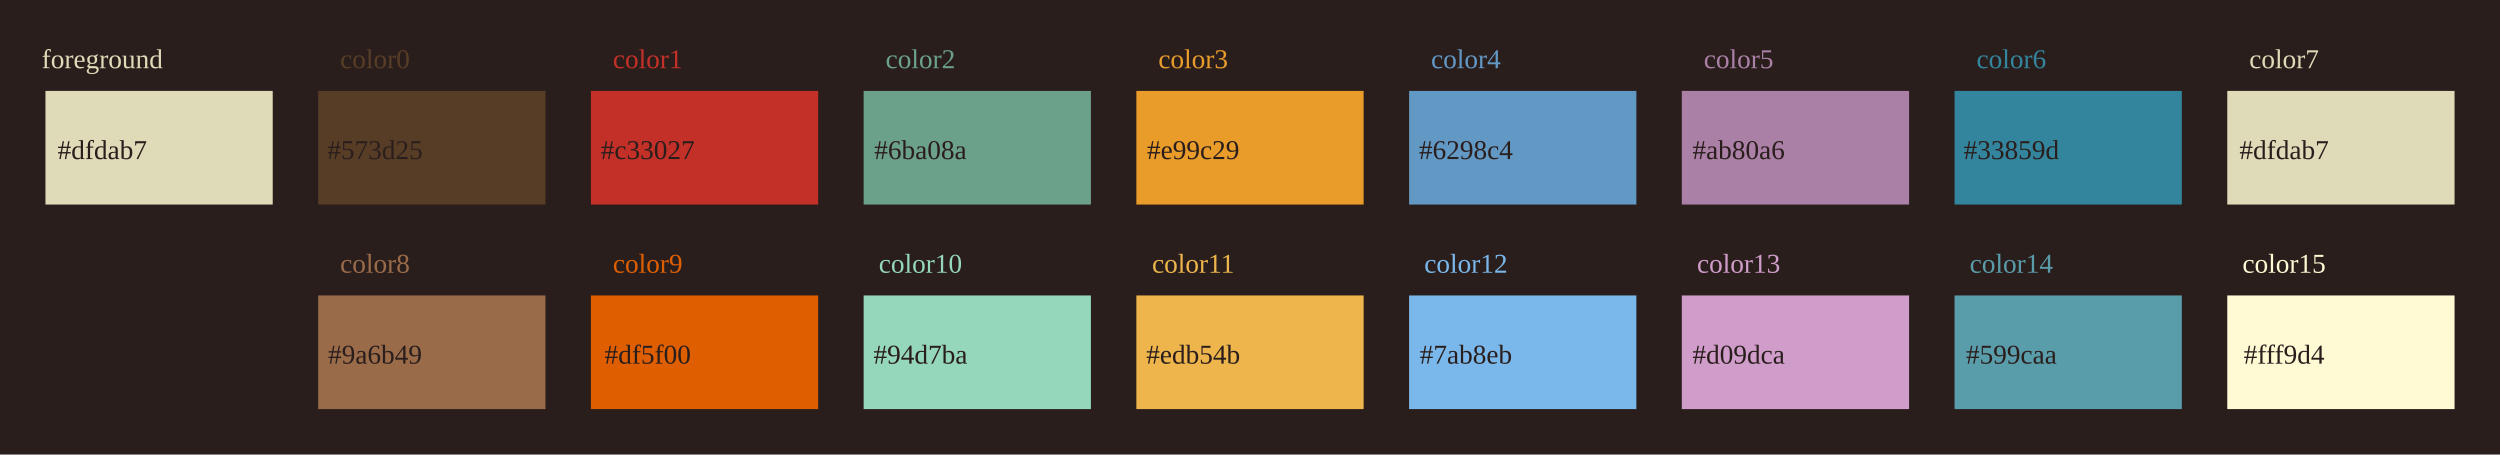
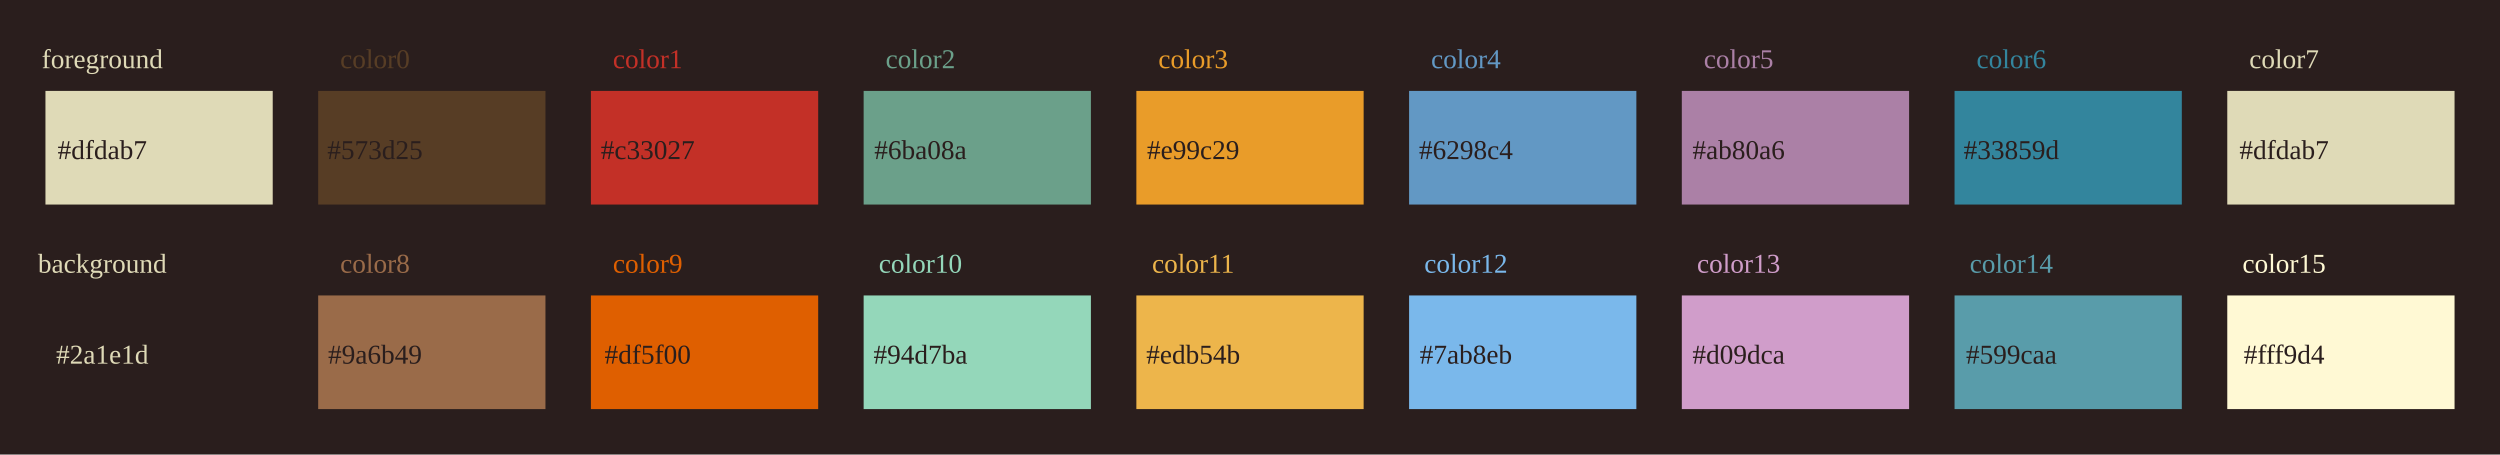
<svg xmlns="http://www.w3.org/2000/svg" id="drawing" version="1.1" width="1100" height="200">
  <style>
    .hash {
      text-anchor: middle;
    }
    .name {
      text-anchor: middle;
    }
  </style>
  <rect width="1100" height="200" fill="#2a1e1d" />
  <g>
    <rect width="100" height="50" fill="#dfdab7" x="20" y="40" />
    <text class="name" fill="#dfdab7" x="20" y="40">
      <tspan dx="50" dy="-10">foreground</tspan>
    </text>
    <text class="hash" fill="#2a1e1d" x="20" y="40">
      <tspan dx="50" dy="30">#dfdab7</tspan>
    </text>
  </g>
  <g>
    <rect width="100" height="50" fill="#573d25" x="140" y="40" />
    <text class="name" fill="#573d25" x="140" y="40">
      <tspan dx="50" dy="-10">color0</tspan>
    </text>
    <text class="hash" fill="#2a1e1d" x="140" y="40">
      <tspan dx="50" dy="30">#573d25</tspan>
    </text>
  </g>
  <g>
    <rect width="100" height="50" fill="#c33027" x="260" y="40" />
    <text class="name" fill="#c33027" x="260" y="40">
      <tspan dx="50" dy="-10">color1</tspan>
    </text>
    <text class="hash" fill="#2a1e1d" x="260" y="40">
      <tspan dx="50" dy="30">#c33027</tspan>
    </text>
  </g>
  <g>
    <rect width="100" height="50" fill="#6ba08a" x="380" y="40" />
    <text class="name" fill="#6ba08a" x="380" y="40">
      <tspan dx="50" dy="-10">color2</tspan>
    </text>
    <text class="hash" fill="#2a1e1d" x="380" y="40">
      <tspan dx="50" dy="30">#6ba08a</tspan>
    </text>
  </g>
  <g>
    <rect width="100" height="50" fill="#e99c29" x="500" y="40" />
    <text class="name" fill="#e99c29" x="500" y="40">
      <tspan dx="50" dy="-10">color3</tspan>
    </text>
    <text class="hash" fill="#2a1e1d" x="500" y="40">
      <tspan dx="50" dy="30">#e99c29</tspan>
    </text>
  </g>
  <g>
    <rect width="100" height="50" fill="#6298c4" x="620" y="40" />
    <text class="name" fill="#6298c4" x="620" y="40">
      <tspan dx="50" dy="-10">color4</tspan>
    </text>
    <text class="hash" fill="#2a1e1d" x="620" y="40">
      <tspan dx="50" dy="30">#6298c4</tspan>
    </text>
  </g>
  <g>
    <rect width="100" height="50" fill="#ab80a6" x="740" y="40" />
    <text class="name" fill="#ab80a6" x="740" y="40">
      <tspan dx="50" dy="-10">color5</tspan>
    </text>
    <text class="hash" fill="#2a1e1d" x="740" y="40">
      <tspan dx="50" dy="30">#ab80a6</tspan>
    </text>
  </g>
  <g>
    <rect width="100" height="50" fill="#33859d" x="860" y="40" />
    <text class="name" fill="#33859d" x="860" y="40">
      <tspan dx="50" dy="-10">color6</tspan>
    </text>
    <text class="hash" fill="#2a1e1d" x="860" y="40">
      <tspan dx="50" dy="30">#33859d</tspan>
    </text>
  </g>
  <g>
    <rect width="100" height="50" fill="#dfdab7" x="980" y="40" />
    <text class="name" fill="#dfdab7" x="980" y="40">
      <tspan dx="50" dy="-10">color7</tspan>
    </text>
    <text class="hash" fill="#2a1e1d" x="980" y="40">
      <tspan dx="50" dy="30">#dfdab7</tspan>
    </text>
  </g>
  <g>
    <rect width="100" height="50" fill="#2a1e1d" x="20" y="130" />
-     <text class="name" fill="#2a1e1d" x="20" y="130">
+     <text class="name" fill="#dfdab7" x="20" y="130">
      <tspan dx="50" dy="-10">background</tspan>
    </text>
-     <text class="hash" fill="#2a1e1d" x="20" y="130">
+     <text class="hash" fill="#dfdab7" x="20" y="130">
      <tspan dx="50" dy="30">#2a1e1d</tspan>
    </text>
  </g>
  <g>
    <rect width="100" height="50" fill="#9a6b49" x="140" y="130" />
    <text class="name" fill="#9a6b49" x="140" y="130">
      <tspan dx="50" dy="-10">color8</tspan>
    </text>
    <text class="hash" fill="#2a1e1d" x="140" y="130">
      <tspan dx="50" dy="30">#9a6b49</tspan>
    </text>
  </g>
  <g>
    <rect width="100" height="50" fill="#df5f00" x="260" y="130" />
    <text class="name" fill="#df5f00" x="260" y="130">
      <tspan dx="50" dy="-10">color9</tspan>
    </text>
    <text class="hash" fill="#2a1e1d" x="260" y="130">
      <tspan dx="50" dy="30">#df5f00</tspan>
    </text>
  </g>
  <g>
    <rect width="100" height="50" fill="#94d7ba" x="380" y="130" />
    <text class="name" fill="#94d7ba" x="380" y="130">
      <tspan dx="50" dy="-10">color10</tspan>
    </text>
    <text class="hash" fill="#2a1e1d" x="380" y="130">
      <tspan dx="50" dy="30">#94d7ba</tspan>
    </text>
  </g>
  <g>
    <rect width="100" height="50" fill="#edb54b" x="500" y="130" />
    <text class="name" fill="#edb54b" x="500" y="130">
      <tspan dx="50" dy="-10">color11</tspan>
    </text>
    <text class="hash" fill="#2a1e1d" x="500" y="130">
      <tspan dx="50" dy="30">#edb54b</tspan>
    </text>
  </g>
  <g>
    <rect width="100" height="50" fill="#7ab8eb" x="620" y="130" />
    <text class="name" fill="#7ab8eb" x="620" y="130">
      <tspan dx="50" dy="-10">color12</tspan>
    </text>
    <text class="hash" fill="#2a1e1d" x="620" y="130">
      <tspan dx="50" dy="30">#7ab8eb</tspan>
    </text>
  </g>
  <g>
    <rect width="100" height="50" fill="#d09dca" x="740" y="130" />
    <text class="name" fill="#d09dca" x="740" y="130">
      <tspan dx="50" dy="-10">color13</tspan>
    </text>
    <text class="hash" fill="#2a1e1d" x="740" y="130">
      <tspan dx="50" dy="30">#d09dca</tspan>
    </text>
  </g>
  <g>
    <rect width="100" height="50" fill="#599caa" x="860" y="130" />
    <text class="name" fill="#599caa" x="860" y="130">
      <tspan dx="50" dy="-10">color14</tspan>
    </text>
    <text class="hash" fill="#2a1e1d" x="860" y="130">
      <tspan dx="50" dy="30">#599caa</tspan>
    </text>
  </g>
  <g>
    <rect width="100" height="50" fill="#fff9d4" x="980" y="130" />
    <text class="name" fill="#fff9d4" x="980" y="130">
      <tspan dx="50" dy="-10">color15</tspan>
    </text>
    <text class="hash" fill="#2a1e1d" x="980" y="130">
      <tspan dx="50" dy="30">#fff9d4</tspan>
    </text>
  </g>
</svg>
